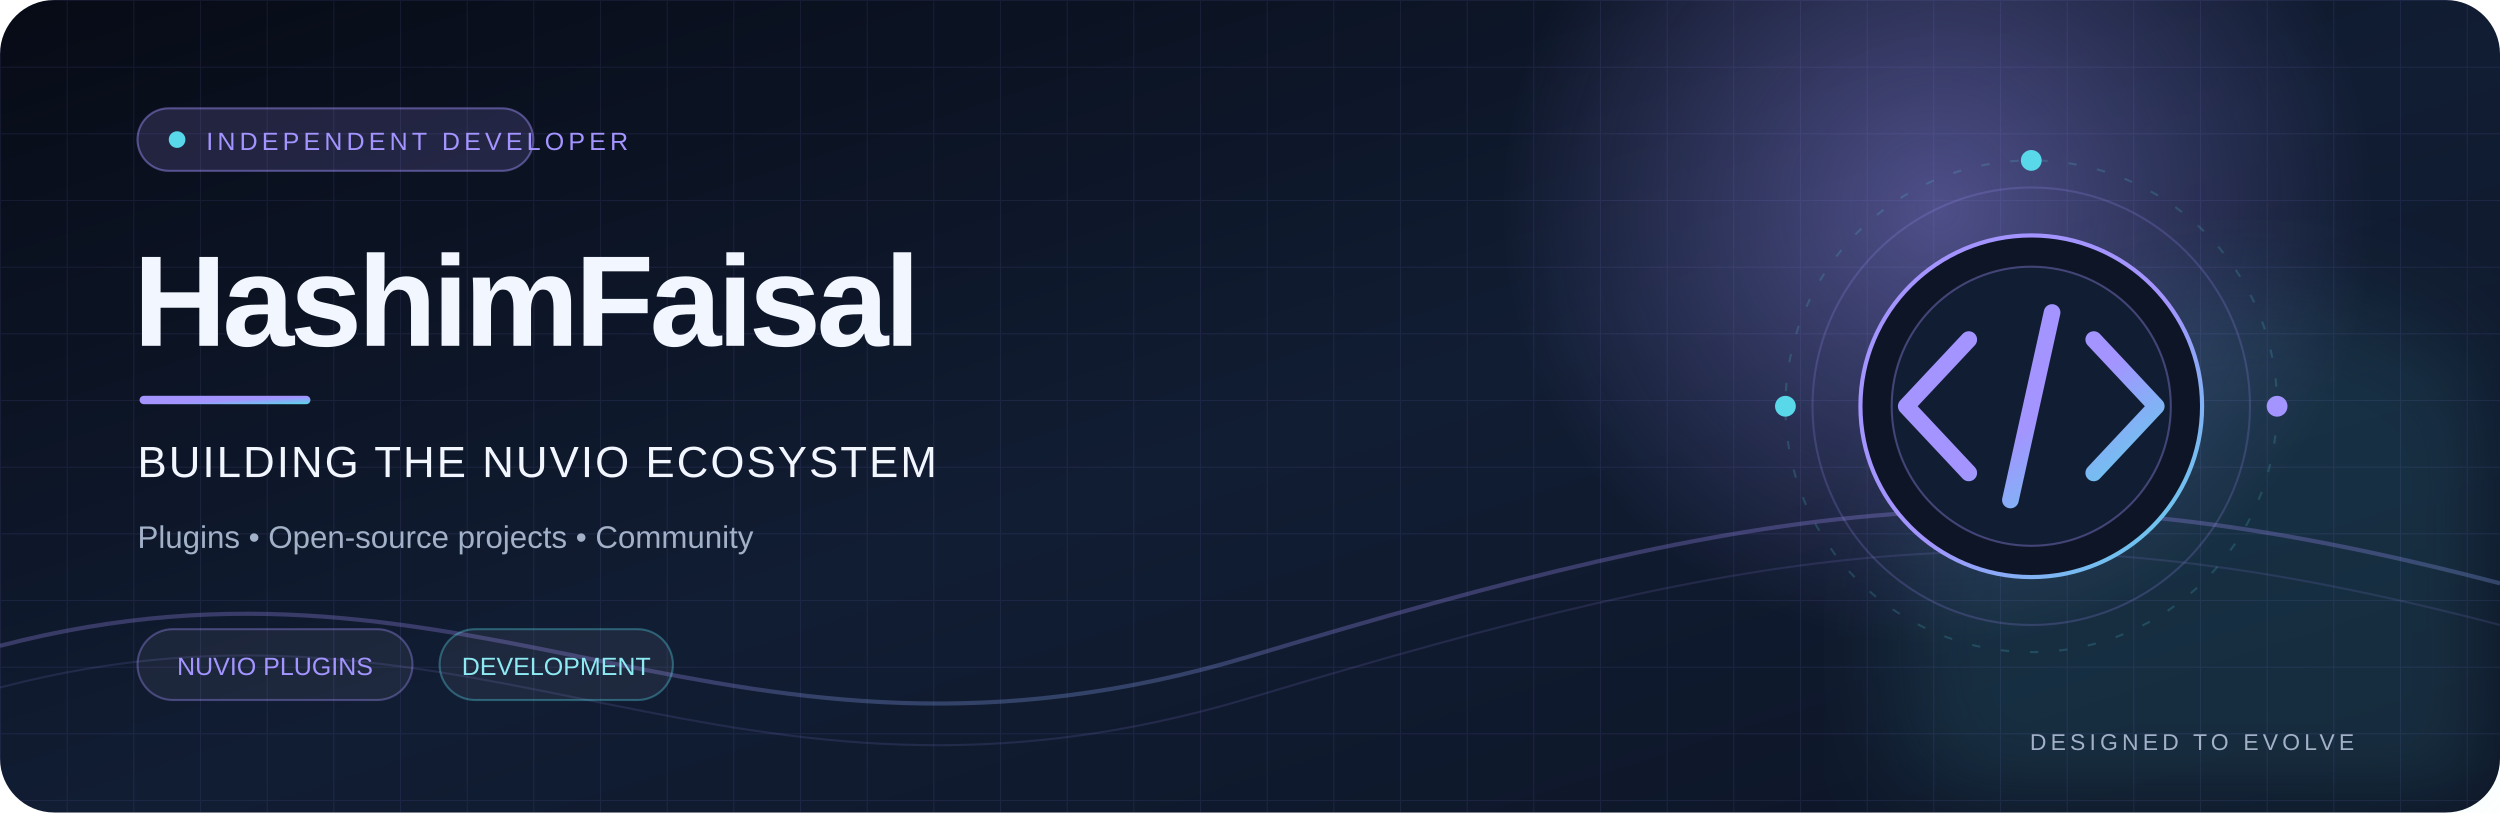
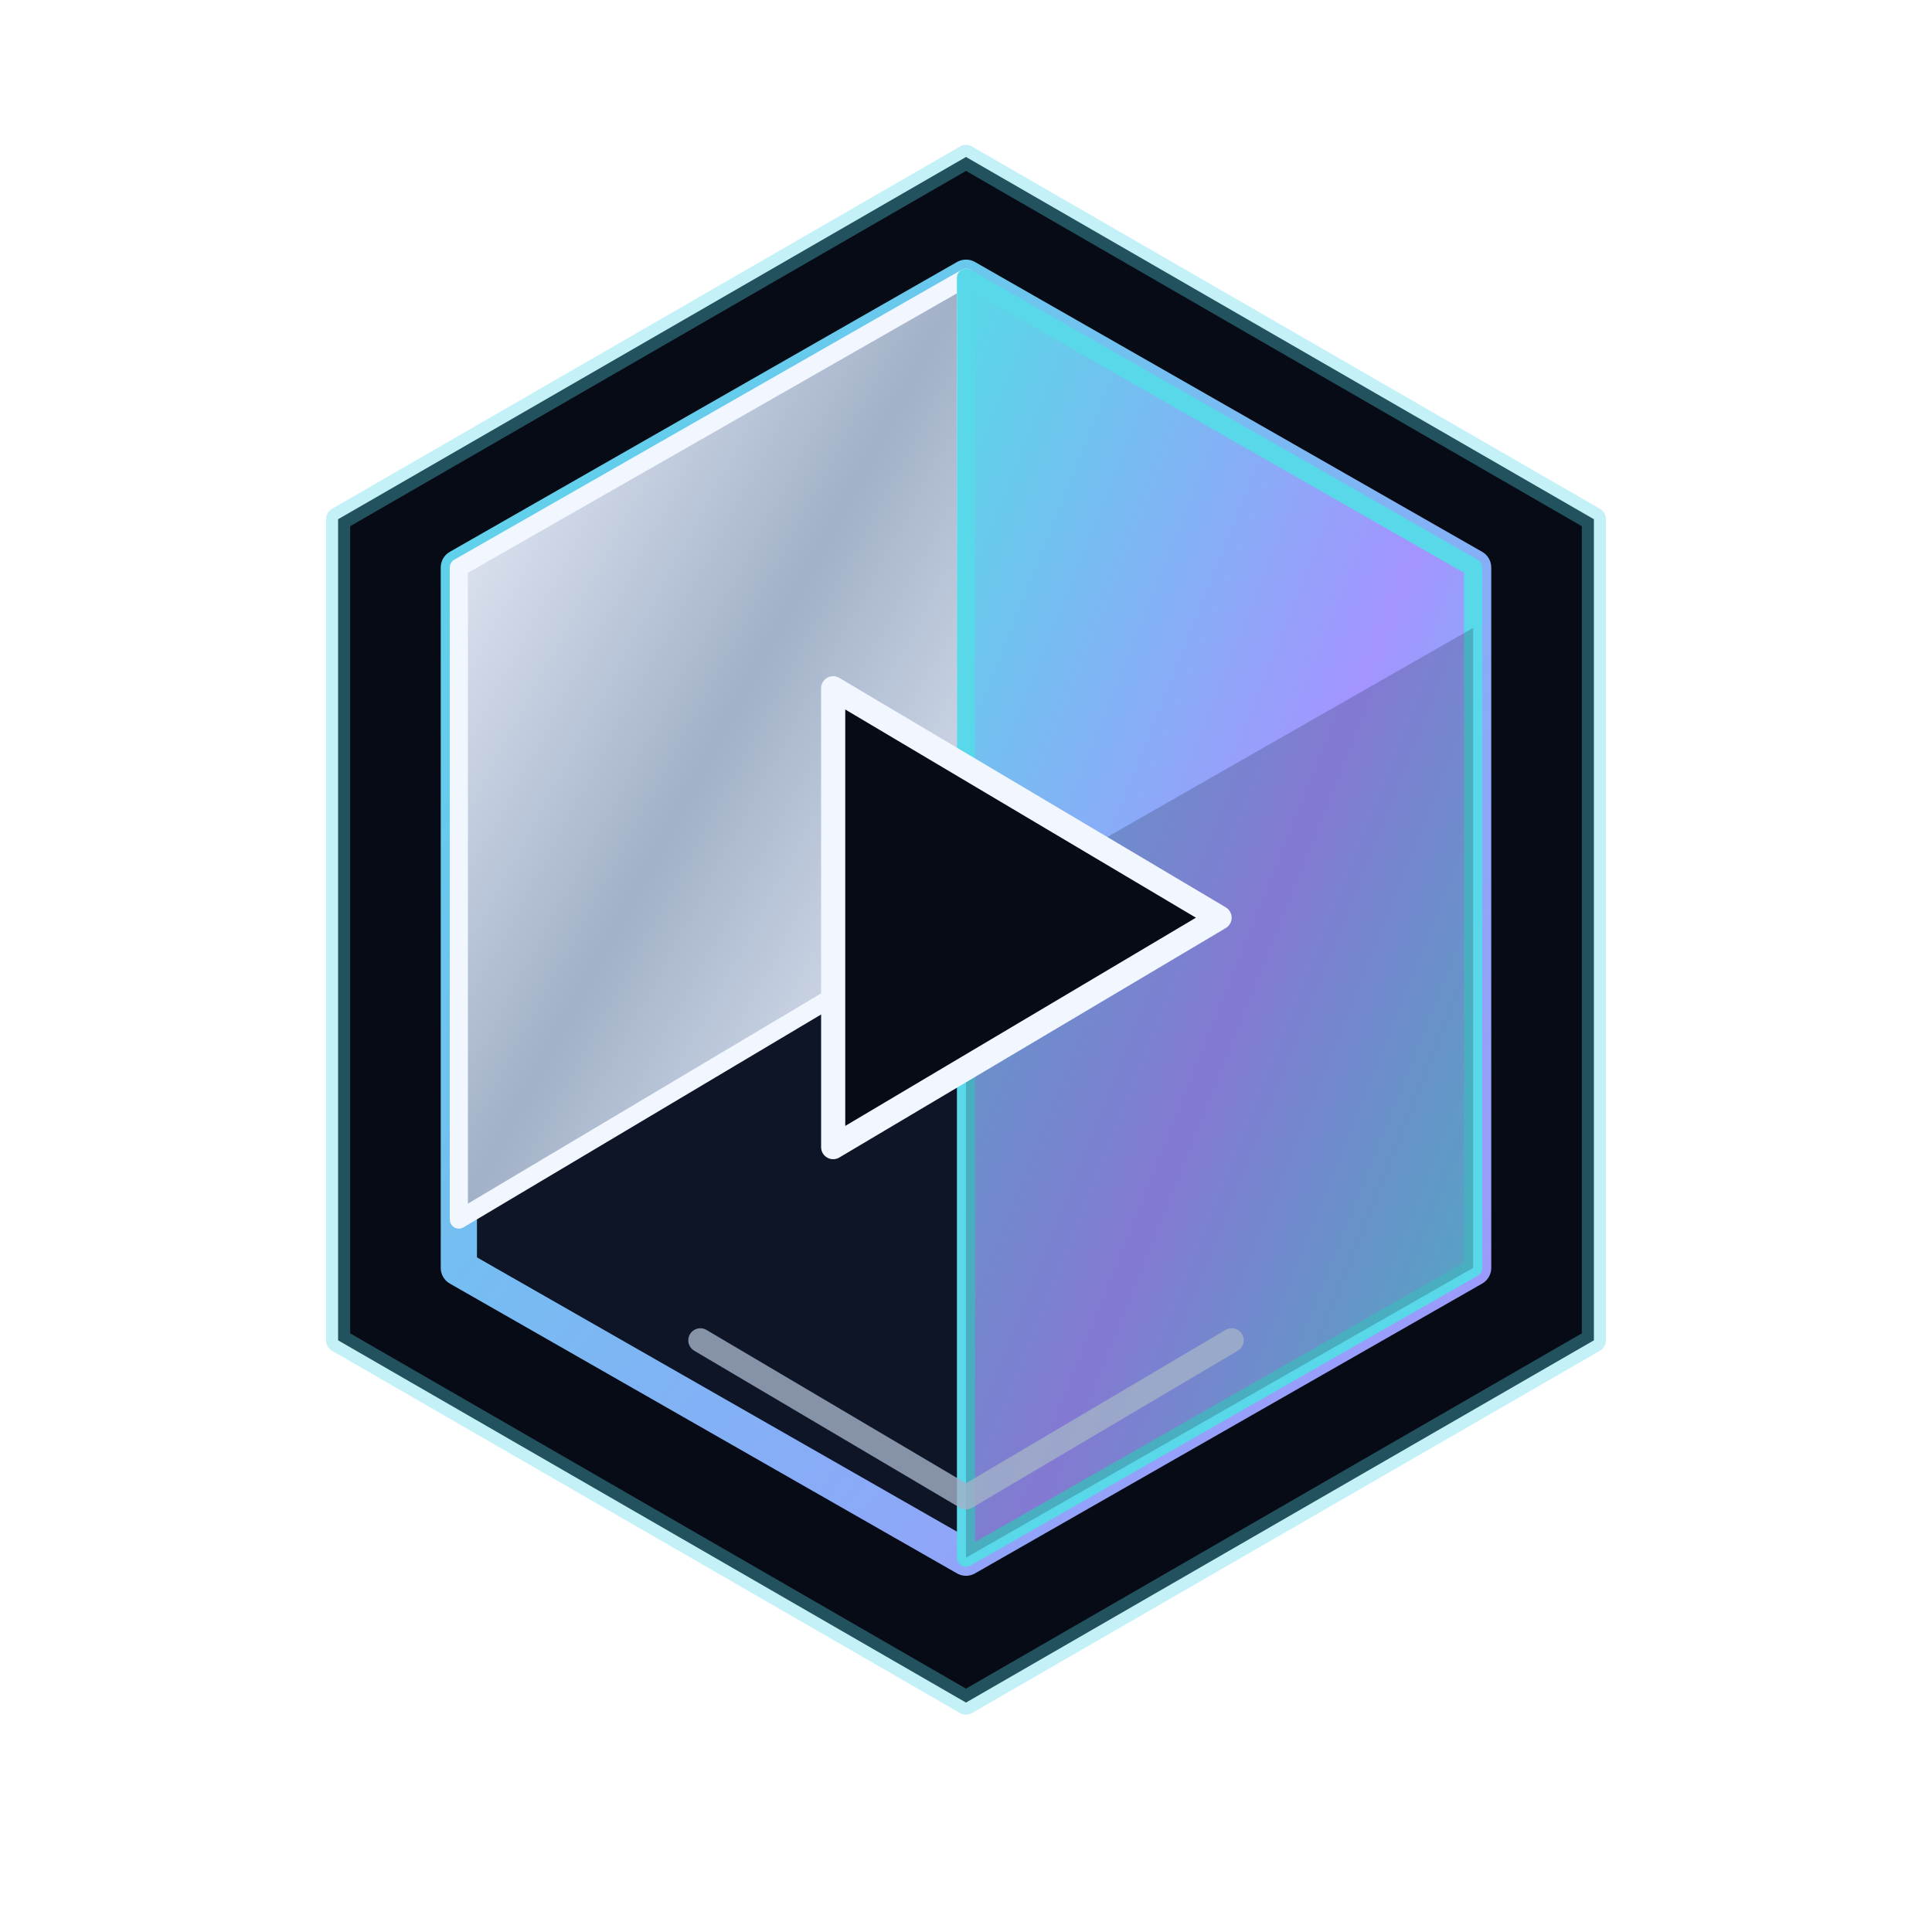
- <svg xmlns="http://www.w3.org/2000/svg" width="1200" height="390" viewBox="0 0 1200 390">
+ <svg xmlns="http://www.w3.org/2000/svg" viewBox="0 0 160 160" role="img" aria-labelledby="title desc">
  <defs>
-     <linearGradient id="bg" x1="0" y1="0" x2="1" y2="1">
-       <stop offset="0" stop-color="#070B16" />
-       <stop offset=".52" stop-color="#111D33" />
-       <stop offset="1" stop-color="#0D1526" />
+     <linearGradient id="silver" x1="0" y1="0" x2="1" y2="1">
+       <stop offset="0" stop-color="#F2F6FF" />
+       <stop offset=".5" stop-color="#A2B1C8" />
+       <stop offset="1" stop-color="#F2F6FF" />
    </linearGradient>
-     <linearGradient id="glow" x1="0" y1="0" x2="1" y2="1">
-       <stop stop-color="#A394FF" />
+     <linearGradient id="cyan" x1="0" y1="0" x2="1" y2="1">
+       <stop offset="0" stop-color="#58D8E8" />
      <stop offset=".55" stop-color="#A394FF" />
      <stop offset="1" stop-color="#58D8E8" />
    </linearGradient>
-     <radialGradient id="orb">
-       <stop stop-color="#A394FF" stop-opacity=".42" />
-       <stop offset="1" stop-color="#A394FF" stop-opacity="0" />
-     </radialGradient>
-     <pattern id="grid" width="32" height="32" patternUnits="userSpaceOnUse">
-       <path d="M32 0H0V32" fill="none" stroke="#A394FF" stroke-opacity=".09" />
-     </pattern>
-     <filter id="blur">
-       <feGaussianBlur stdDeviation="24" />
-     </filter>
-     <filter id="shadow">
-       <feGaussianBlur stdDeviation="5" />
-     </filter>
+     <linearGradient id="edge" x1="0" y1="0" x2="1" y2="1">
+       <stop offset="0" stop-color="#58D8E8" />
+       <stop offset="1" stop-color="#A394FF" />
+     </linearGradient>
  </defs>
-   <rect width="1200" height="390" rx="26" fill="url(#bg)" />
-   <rect width="1200" height="390" rx="26" fill="url(#grid)" />
-   <circle cx="930" cy="100" r="210" fill="url(#orb)" />
-   <circle cx="1080" cy="310" r="170" fill="#58D8E8" opacity=".12" filter="url(#blur)" />
-   <path d="M0 310C230 250 350 390 600 315S970 220 1200 280" fill="none" stroke="url(#glow)" stroke-opacity=".28" stroke-width="2" />
-   <path d="M0 330C230 270 350 410 600 335S970 240 1200 300" fill="none" stroke="#A394FF" stroke-opacity=".13" stroke-width="1" />
-   <rect x="66" y="52" width="190" height="30" rx="15" fill="#A394FF" fill-opacity=".16" stroke="#A394FF" stroke-opacity=".45" />
-   <circle cx="85" cy="67" r="4" fill="#58D8E8" />
-   <text x="99" y="72" fill="#A394FF" font-family="Arial,sans-serif" font-size="12" letter-spacing="2">INDEPENDENT DEVELOPER</text>
-   <text x="64" y="166" fill="#F2F6FF" font-family="Arial,sans-serif" font-size="62" font-weight="800" letter-spacing="-2">HashimFaisal</text>
-   <rect x="67" y="190" width="82" height="4" rx="2" fill="url(#glow)" />
-   <text x="66" y="229" fill="#F2F6FF" font-family="Arial,sans-serif" font-size="21" letter-spacing="1">BUILDING THE NUVIO ECOSYSTEM</text>
-   <text x="66" y="263" fill="#A2B1C8" font-family="Arial,sans-serif" font-size="15">Plugins • Open-source projects • Community</text>
-   <g transform="translate(66 302)">
-     <rect width="132" height="34" rx="17" fill="#F2F6FF" fill-opacity=".06" stroke="#A394FF" stroke-opacity=".35" />
-     <text x="66" y="22" fill="#A394FF" font-family="Arial,sans-serif" font-size="12" text-anchor="middle">NUVIO PLUGINS</text>
-     <rect x="145" width="112" height="34" rx="17" fill="#F2F6FF" fill-opacity=".06" stroke="#58D8E8" stroke-opacity=".35" />
-     <text x="201" y="22" fill="#8DEAF3" font-family="Arial,sans-serif" font-size="12" text-anchor="middle">DEVELOPMENT</text>
+   <g stroke-linejoin="round" stroke-linecap="round">
+     <path d="M80 13 132 43 132 111 80 141 28 111 28 43Z" fill="#070B16" stroke="#58D8E8" stroke-opacity=".35" stroke-width="2" />
+     <path d="M80 23 122 47 122 105 80 129 38 105 38 47Z" fill="#0D1526" stroke="url(#edge)" stroke-width="3" />
+     <path d="M80 23 80 76 38 101 38 47Z" fill="url(#silver)" stroke="#F2F6FF" stroke-width="1.5" />
+     <path d="M80 23 122 47 122 105 80 129 80 76Z" fill="url(#cyan)" stroke="#58D8E8" stroke-width="1.5" />
+     <path d="M80 76 122 52 122 105 80 129Z" fill="#111D33" opacity=".22" />
+     <path d="M69 57 101 76 69 95Z" fill="#070B16" stroke="#F2F6FF" stroke-width="2" />
+     <path d="M58 111 80 124 102 111" fill="none" stroke="#A2B1C8" stroke-width="2" opacity=".8" />
  </g>
-   <g transform="translate(830 80)">
-     <circle cx="145" cy="115" r="105" fill="none" stroke="#A394FF" stroke-opacity=".2" stroke-width="1" />
-     <circle cx="145" cy="115" r="82" fill="#0D1526" stroke="url(#glow)" stroke-width="2" />
-     <circle cx="145" cy="115" r="67" fill="#111D33" stroke="#A394FF" stroke-opacity=".35" />
-     <path d="M115 83L85 115L115 147M175 83L205 115L175 147M155 70L135 160" fill="none" stroke="url(#glow)" stroke-width="8" stroke-linecap="round" stroke-linejoin="round" />
-     <circle cx="145" cy="115" r="118" fill="none" stroke="#58D8E8" stroke-opacity=".18" stroke-dasharray="4 10" />
-     <circle cx="145" cy="-3" r="5" fill="#58D8E8" />
-     <circle cx="263" cy="115" r="5" fill="#A394FF" />
-     <circle cx="27" cy="115" r="5" fill="#58D8E8" />
-   </g>
-   <text x="1130" y="360" fill="#A2B1C8" font-family="Arial,sans-serif" font-size="11" text-anchor="end" letter-spacing="2">DESIGNED TO EVOLVE</text>
</svg>
